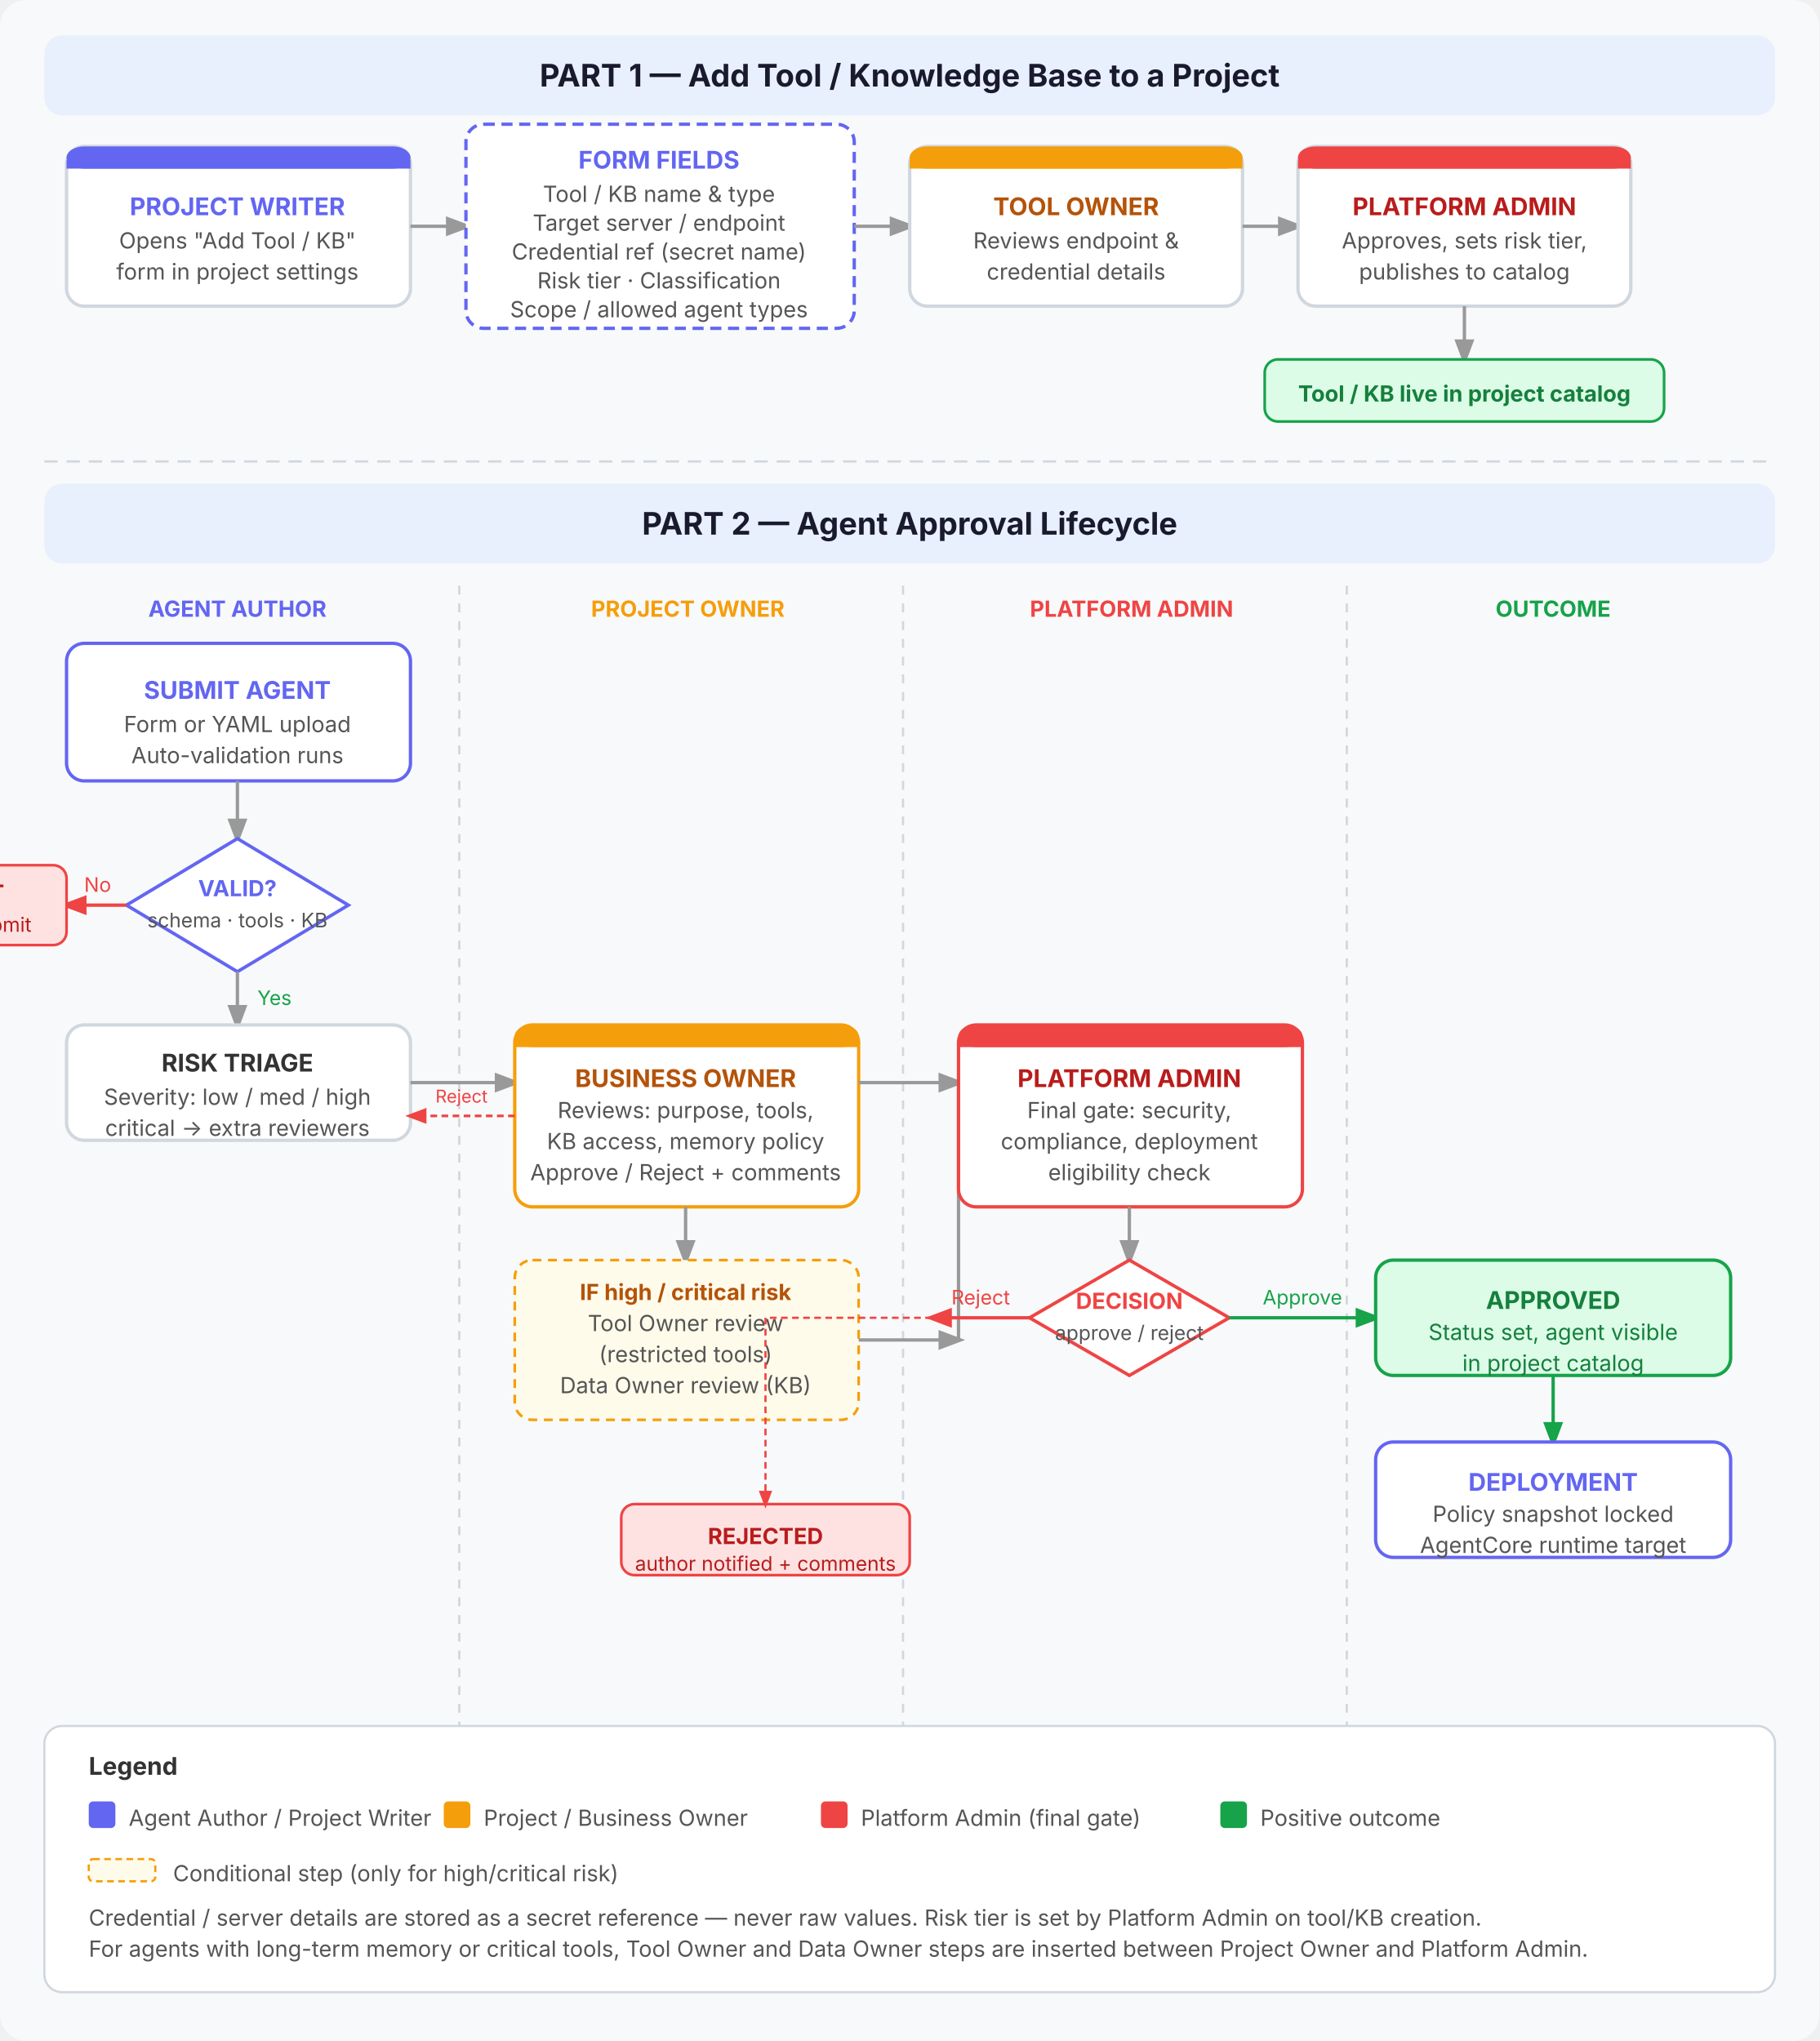
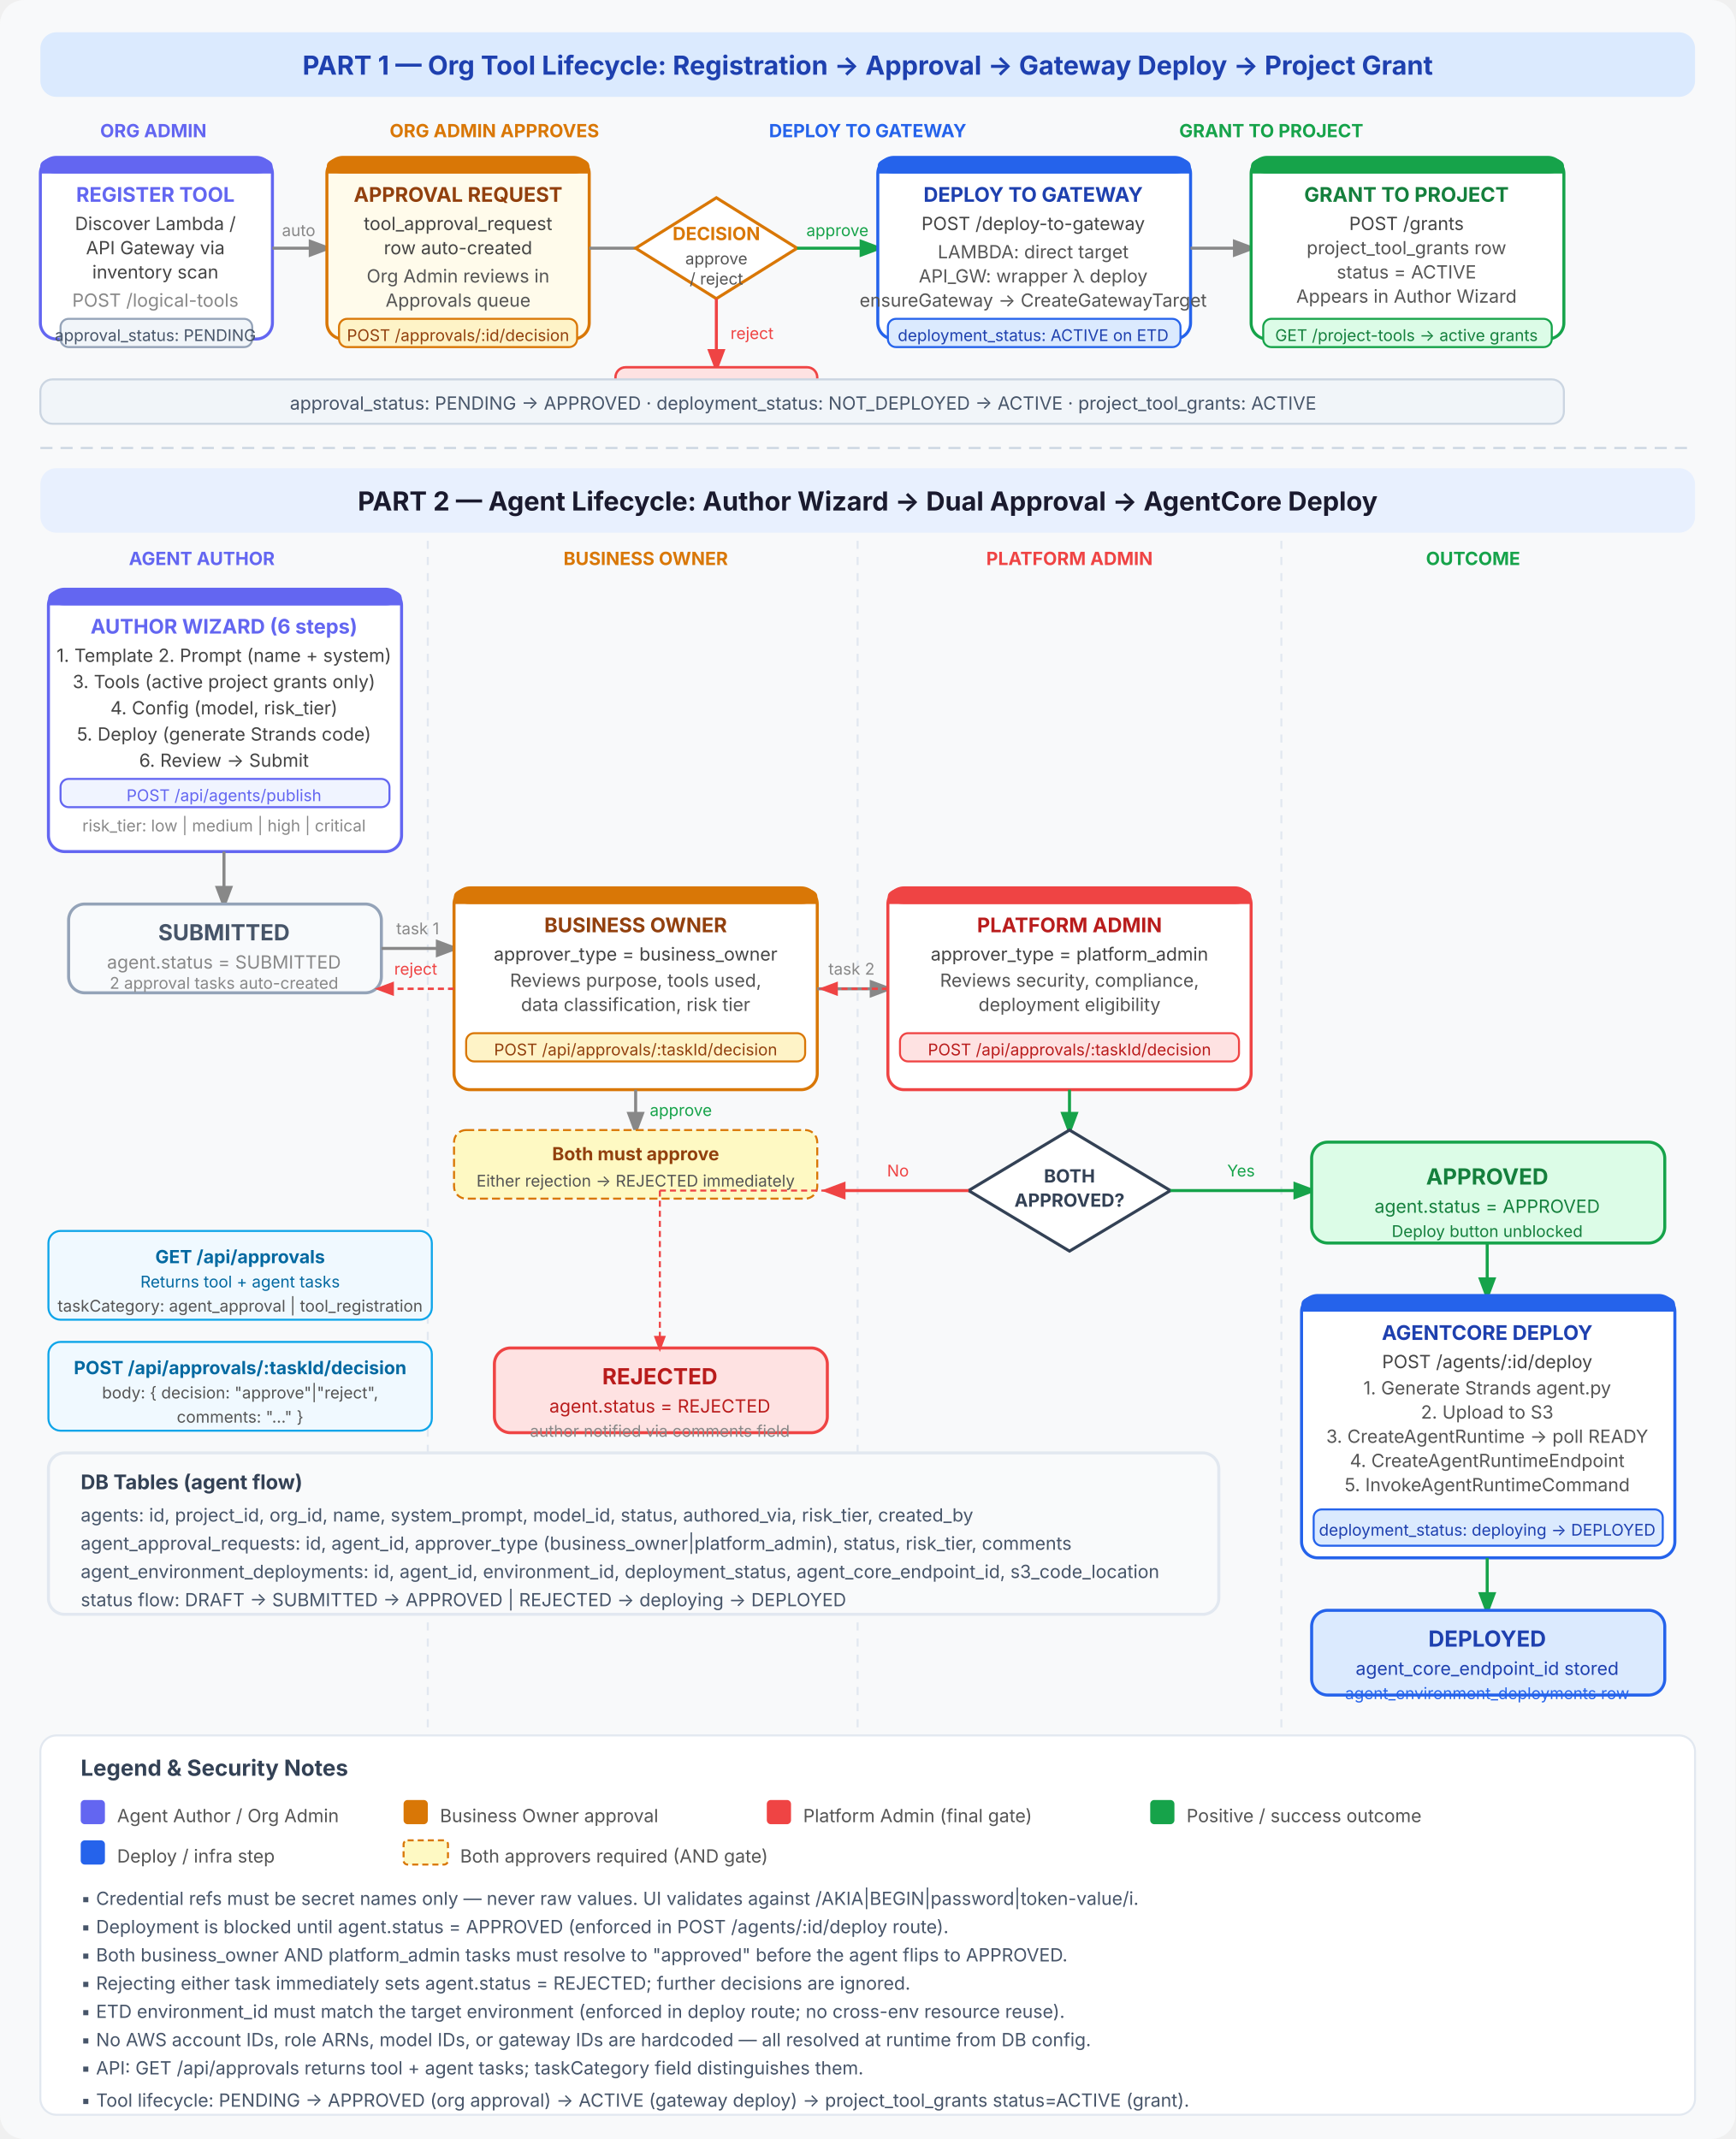
- <svg xmlns="http://www.w3.org/2000/svg" viewBox="0 0 820 920" role="img" font-family="system-ui, -apple-system, sans-serif">
-   <rect width="820" height="920" fill="#f8f9fa" rx="12" />
-   <rect x="20" y="16" width="780" height="36" rx="8" fill="#e8f0fe" />
-   <text x="410" y="39" text-anchor="middle" font-size="14" font-weight="700" fill="#1a1a2e">PART 1 — Add Tool / Knowledge Base to a Project</text>
-   <rect x="30" y="66" width="155" height="72" rx="8" fill="#fff" stroke="#d0d7de" stroke-width="1.5" />
-   <rect x="30" y="66" width="155" height="10" rx="8" fill="#6366f1" />
-   <rect x="30" y="72" width="155" height="4" fill="#6366f1" />
-   <text x="107" y="97" text-anchor="middle" font-size="11" font-weight="700" fill="#6366f1">PROJECT WRITER</text>
-   <text x="107" y="112" text-anchor="middle" font-size="10" fill="#555">Opens "Add Tool / KB"</text>
-   <text x="107" y="126" text-anchor="middle" font-size="10" fill="#555">form in project settings</text>
-   <line x1="185" y1="102" x2="210" y2="102" stroke="#999" stroke-width="1.5" marker-end="url(#arr)" />
-   <rect x="210" y="56" width="175" height="92" rx="8" fill="#fff" stroke="#6366f1" stroke-width="1.5" stroke-dasharray="5,3" />
-   <text x="297" y="76" text-anchor="middle" font-size="11" font-weight="700" fill="#6366f1">FORM FIELDS</text>
-   <text x="297" y="91" text-anchor="middle" font-size="10" fill="#555">Tool / KB name &amp; type</text>
-   <text x="297" y="104" text-anchor="middle" font-size="10" fill="#555">Target server / endpoint</text>
-   <text x="297" y="117" text-anchor="middle" font-size="10" fill="#555">Credential ref (secret name)</text>
-   <text x="297" y="130" text-anchor="middle" font-size="10" fill="#555">Risk tier  ·  Classification</text>
-   <text x="297" y="143" text-anchor="middle" font-size="10" fill="#555">Scope / allowed agent types</text>
-   <line x1="385" y1="102" x2="410" y2="102" stroke="#999" stroke-width="1.5" marker-end="url(#arr)" />
-   <rect x="410" y="66" width="150" height="72" rx="8" fill="#fff" stroke="#d0d7de" stroke-width="1.5" />
-   <rect x="410" y="66" width="150" height="10" rx="8" fill="#f59e0b" />
-   <rect x="410" y="72" width="150" height="4" fill="#f59e0b" />
-   <text x="485" y="97" text-anchor="middle" font-size="11" font-weight="700" fill="#b45309">TOOL OWNER</text>
-   <text x="485" y="112" text-anchor="middle" font-size="10" fill="#555">Reviews endpoint &amp;</text>
-   <text x="485" y="126" text-anchor="middle" font-size="10" fill="#555">credential details</text>
-   <line x1="560" y1="102" x2="585" y2="102" stroke="#999" stroke-width="1.5" marker-end="url(#arr)" />
-   <rect x="585" y="66" width="150" height="72" rx="8" fill="#fff" stroke="#d0d7de" stroke-width="1.5" />
-   <rect x="585" y="66" width="150" height="10" rx="8" fill="#ef4444" />
-   <rect x="585" y="72" width="150" height="4" fill="#ef4444" />
-   <text x="660" y="97" text-anchor="middle" font-size="11" font-weight="700" fill="#b91c1c">PLATFORM ADMIN</text>
-   <text x="660" y="112" text-anchor="middle" font-size="10" fill="#555">Approves, sets risk tier,</text>
-   <text x="660" y="126" text-anchor="middle" font-size="10" fill="#555">publishes to catalog</text>
-   <line x1="660" y1="138" x2="660" y2="162" stroke="#999" stroke-width="1.5" marker-end="url(#arr)" />
-   <rect x="570" y="162" width="180" height="28" rx="6" fill="#dcfce7" stroke="#16a34a" stroke-width="1.2" />
-   <text x="660" y="181" text-anchor="middle" font-size="10" font-weight="700" fill="#15803d">Tool / KB live in project catalog</text>
-   <line x1="20" y1="208" x2="800" y2="208" stroke="#d0d7de" stroke-width="1" stroke-dasharray="6,4" />
-   <rect x="20" y="218" width="780" height="36" rx="8" fill="#e8f0fe" />
-   <text x="410" y="241" text-anchor="middle" font-size="14" font-weight="700" fill="#1a1a2e">PART 2 — Agent Approval Lifecycle</text>
-   <text x="107" y="278" text-anchor="middle" font-size="10" font-weight="700" fill="#6366f1">AGENT AUTHOR</text>
-   <text x="310" y="278" text-anchor="middle" font-size="10" font-weight="700" fill="#f59e0b">PROJECT OWNER</text>
-   <text x="510" y="278" text-anchor="middle" font-size="10" font-weight="700" fill="#ef4444">PLATFORM ADMIN</text>
-   <text x="700" y="278" text-anchor="middle" font-size="10" font-weight="700" fill="#16a34a">OUTCOME</text>
-   <line x1="207" y1="264" x2="207" y2="870" stroke="#d0d7de" stroke-width="1" stroke-dasharray="4,4" />
-   <line x1="407" y1="264" x2="407" y2="870" stroke="#d0d7de" stroke-width="1" stroke-dasharray="4,4" />
-   <line x1="607" y1="264" x2="607" y2="870" stroke="#d0d7de" stroke-width="1" stroke-dasharray="4,4" />
-   <rect x="30" y="290" width="155" height="62" rx="8" fill="#fff" stroke="#6366f1" stroke-width="1.5" />
-   <text x="107" y="315" text-anchor="middle" font-size="11" font-weight="700" fill="#6366f1">SUBMIT AGENT</text>
-   <text x="107" y="330" text-anchor="middle" font-size="10" fill="#555">Form or YAML upload</text>
-   <text x="107" y="344" text-anchor="middle" font-size="10" fill="#555">Auto-validation runs</text>
-   <line x1="107" y1="352" x2="107" y2="378" stroke="#999" stroke-width="1.5" marker-end="url(#arr)" />
-   <polygon points="107,378 157,408 107,438 57,408" fill="#fff" stroke="#6366f1" stroke-width="1.5" />
-   <text x="107" y="404" text-anchor="middle" font-size="10" font-weight="700" fill="#6366f1">VALID?</text>
-   <text x="107" y="418" text-anchor="middle" font-size="9" fill="#555">schema · tools · KB</text>
-   <line x1="57" y1="408" x2="30" y2="408" stroke="#ef4444" stroke-width="1.5" marker-end="url(#arr-red)" />
-   <rect x="-60" y="390" width="90" height="36" rx="6" fill="#fee2e2" stroke="#ef4444" stroke-width="1.2" />
-   <text x="-15" y="406" text-anchor="middle" font-size="10" font-weight="700" fill="#b91c1c">DRAFT</text>
-   <text x="-15" y="420" text-anchor="middle" font-size="9" fill="#b91c1c">fix &amp; resubmit</text>
-   <text x="44" y="402" text-anchor="middle" font-size="9" fill="#ef4444">No</text>
-   <line x1="107" y1="438" x2="107" y2="462" stroke="#999" stroke-width="1.5" marker-end="url(#arr)" />
-   <text x="116" y="453" font-size="9" fill="#16a34a">Yes</text>
-   <rect x="30" y="462" width="155" height="52" rx="8" fill="#fff" stroke="#d0d7de" stroke-width="1.5" />
-   <text x="107" y="483" text-anchor="middle" font-size="11" font-weight="700" fill="#333">RISK TRIAGE</text>
-   <text x="107" y="498" text-anchor="middle" font-size="10" fill="#555">Severity: low / med / high</text>
-   <text x="107" y="512" text-anchor="middle" font-size="10" fill="#555">critical → extra reviewers</text>
-   <line x1="185" y1="488" x2="232" y2="488" stroke="#999" stroke-width="1.5" marker-end="url(#arr)" />
-   <rect x="232" y="462" width="155" height="82" rx="8" fill="#fff" stroke="#f59e0b" stroke-width="1.5" />
-   <rect x="232" y="462" width="155" height="10" rx="8" fill="#f59e0b" />
-   <rect x="232" y="468" width="155" height="4" fill="#f59e0b" />
-   <text x="309" y="490" text-anchor="middle" font-size="11" font-weight="700" fill="#b45309">BUSINESS OWNER</text>
-   <text x="309" y="504" text-anchor="middle" font-size="10" fill="#555">Reviews: purpose, tools,</text>
-   <text x="309" y="518" text-anchor="middle" font-size="10" fill="#555">KB access, memory policy</text>
-   <text x="309" y="532" text-anchor="middle" font-size="10" fill="#555">Approve / Reject + comments</text>
-   <line x1="309" y1="544" x2="309" y2="568" stroke="#999" stroke-width="1.5" marker-end="url(#arr)" />
-   <rect x="232" y="568" width="155" height="72" rx="8" fill="#fffbeb" stroke="#f59e0b" stroke-width="1.2" stroke-dasharray="4,3" />
-   <text x="309" y="586" text-anchor="middle" font-size="10" font-weight="700" fill="#b45309">IF high / critical risk</text>
-   <text x="309" y="600" text-anchor="middle" font-size="10" fill="#555">Tool Owner review</text>
-   <text x="309" y="614" text-anchor="middle" font-size="10" fill="#555">(restricted tools)</text>
-   <text x="309" y="628" text-anchor="middle" font-size="10" fill="#555">Data Owner review (KB)</text>
-   <line x1="387" y1="604" x2="432" y2="604" stroke="#999" stroke-width="1.5" marker-end="url(#arr)" />
-   <line x1="387" y1="488" x2="432" y2="488" stroke="#999" stroke-width="1.5" marker-end="url(#arr)" />
-   <line x1="432" y1="488" x2="432" y2="604" stroke="#999" stroke-width="1.5" />
-   <rect x="432" y="462" width="155" height="82" rx="8" fill="#fff" stroke="#ef4444" stroke-width="1.5" />
-   <rect x="432" y="462" width="155" height="10" rx="8" fill="#ef4444" />
-   <rect x="432" y="468" width="155" height="4" fill="#ef4444" />
-   <text x="509" y="490" text-anchor="middle" font-size="11" font-weight="700" fill="#b91c1c">PLATFORM ADMIN</text>
-   <text x="509" y="504" text-anchor="middle" font-size="10" fill="#555">Final gate: security,</text>
-   <text x="509" y="518" text-anchor="middle" font-size="10" fill="#555">compliance, deployment</text>
-   <text x="509" y="532" text-anchor="middle" font-size="10" fill="#555">eligibility check</text>
-   <line x1="509" y1="544" x2="509" y2="568" stroke="#999" stroke-width="1.5" marker-end="url(#arr)" />
-   <polygon points="509,568 554,594 509,620 464,594" fill="#fff" stroke="#ef4444" stroke-width="1.5" />
-   <text x="509" y="590" text-anchor="middle" font-size="10" font-weight="700" fill="#ef4444">DECISION</text>
-   <text x="509" y="604" text-anchor="middle" font-size="9" fill="#555">approve / reject</text>
-   <line x1="464" y1="594" x2="420" y2="594" stroke="#ef4444" stroke-width="1.5" marker-end="url(#arr-red)" />
-   <text x="442" y="588" text-anchor="middle" font-size="9" fill="#ef4444">Reject</text>
-   <rect x="280" y="678" width="130" height="32" rx="6" fill="#fee2e2" stroke="#ef4444" stroke-width="1.2" />
-   <text x="345" y="696" text-anchor="middle" font-size="10" font-weight="700" fill="#b91c1c">REJECTED</text>
-   <text x="345" y="708" text-anchor="middle" font-size="9" fill="#b91c1c">author notified + comments</text>
-   <line x1="420" y1="594" x2="345" y2="594" stroke="#ef4444" stroke-width="1" stroke-dasharray="3,2" />
-   <line x1="345" y1="594" x2="345" y2="678" stroke="#ef4444" stroke-width="1" stroke-dasharray="3,2" marker-end="url(#arr-red)" />
-   <line x1="554" y1="594" x2="620" y2="594" stroke="#16a34a" stroke-width="1.5" marker-end="url(#arr-green)" />
-   <text x="587" y="588" text-anchor="middle" font-size="9" fill="#16a34a">Approve</text>
-   <rect x="620" y="568" width="160" height="52" rx="8" fill="#dcfce7" stroke="#16a34a" stroke-width="1.5" />
-   <text x="700" y="590" text-anchor="middle" font-size="11" font-weight="700" fill="#15803d">APPROVED</text>
-   <text x="700" y="604" text-anchor="middle" font-size="10" fill="#15803d">Status set, agent visible</text>
-   <text x="700" y="618" text-anchor="middle" font-size="10" fill="#15803d">in project catalog</text>
-   <line x1="700" y1="620" x2="700" y2="650" stroke="#16a34a" stroke-width="1.5" marker-end="url(#arr-green)" />
-   <rect x="620" y="650" width="160" height="52" rx="8" fill="#fff" stroke="#6366f1" stroke-width="1.5" />
-   <text x="700" y="672" text-anchor="middle" font-size="11" font-weight="700" fill="#6366f1">DEPLOYMENT</text>
-   <text x="700" y="686" text-anchor="middle" font-size="10" fill="#555">Policy snapshot locked</text>
-   <text x="700" y="700" text-anchor="middle" font-size="10" fill="#555">AgentCore runtime target</text>
-   <line x1="232" y1="503" x2="185" y2="503" stroke="#ef4444" stroke-width="1.2" stroke-dasharray="3,2" marker-end="url(#arr-red)" />
-   <text x="208" y="497" text-anchor="middle" font-size="8" fill="#ef4444">Reject</text>
-   <rect x="20" y="778" width="780" height="120" rx="8" fill="#fff" stroke="#d0d7de" stroke-width="1" />
-   <text x="40" y="800" font-size="11" font-weight="700" fill="#333">Legend</text>
-   <rect x="40" y="812" width="12" height="12" rx="2" fill="#6366f1" />
-   <text x="58" y="823" font-size="10" fill="#555">Agent Author / Project Writer</text>
-   <rect x="200" y="812" width="12" height="12" rx="2" fill="#f59e0b" />
-   <text x="218" y="823" font-size="10" fill="#555">Project / Business Owner</text>
-   <rect x="370" y="812" width="12" height="12" rx="2" fill="#ef4444" />
-   <text x="388" y="823" font-size="10" fill="#555">Platform Admin (final gate)</text>
-   <rect x="550" y="812" width="12" height="12" rx="2" fill="#16a34a" />
-   <text x="568" y="823" font-size="10" fill="#555">Positive outcome</text>
-   <rect x="40" y="838" width="30" height="10" rx="2" fill="#fffbeb" stroke="#f59e0b" stroke-width="1" stroke-dasharray="3,2" />
-   <text x="78" y="848" font-size="10" fill="#555">Conditional step (only for high/critical risk)</text>
-   <text x="40" y="868" font-size="10" fill="#555">Credential / server details are stored as a secret reference — never raw values. Risk tier is set by Platform Admin on tool/KB creation.</text>
-   <text x="40" y="882" font-size="10" fill="#555">For agents with long-term memory or critical tools, Tool Owner and Data Owner steps are inserted between Project Owner and Platform Admin.</text>
+ <svg xmlns="http://www.w3.org/2000/svg" viewBox="0 0 860 1060" role="img" font-family="system-ui, -apple-system, sans-serif">
  <defs>
    <marker id="arr" markerWidth="8" markerHeight="8" refX="6" refY="3" orient="auto">
-       <path d="M0,0 L0,6 L8,3 z" fill="#999" />
+       <path d="M0,0 L0,6 L8,3 z" fill="#888" />
    </marker>
    <marker id="arr-red" markerWidth="8" markerHeight="8" refX="6" refY="3" orient="auto">
      <path d="M0,0 L0,6 L8,3 z" fill="#ef4444" />
    </marker>
    <marker id="arr-green" markerWidth="8" markerHeight="8" refX="6" refY="3" orient="auto">
      <path d="M0,0 L0,6 L8,3 z" fill="#16a34a" />
    </marker>
+     <marker id="arr-amber" markerWidth="8" markerHeight="8" refX="6" refY="3" orient="auto">
+       <path d="M0,0 L0,6 L8,3 z" fill="#d97706" />
+     </marker>
+     <marker id="arr-blue" markerWidth="8" markerHeight="8" refX="6" refY="3" orient="auto">
+       <path d="M0,0 L0,6 L8,3 z" fill="#2563eb" />
+     </marker>
  </defs>
+   <rect width="860" height="1060" fill="#f8f9fa" rx="12" />
+   <rect x="20" y="16" width="820" height="32" rx="8" fill="#dbeafe" />
+   <text x="430" y="37" text-anchor="middle" font-size="13" font-weight="700" fill="#1e40af">PART 1 — Org Tool Lifecycle: Registration → Approval → Gateway Deploy → Project Grant</text>
+   <text x="76" y="68" text-anchor="middle" font-size="9" font-weight="700" fill="#6366f1">ORG ADMIN</text>
+   <text x="245" y="68" text-anchor="middle" font-size="9" font-weight="700" fill="#d97706">ORG ADMIN APPROVES</text>
+   <text x="430" y="68" text-anchor="middle" font-size="9" font-weight="700" fill="#2563eb">DEPLOY TO GATEWAY</text>
+   <text x="630" y="68" text-anchor="middle" font-size="9" font-weight="700" fill="#16a34a">GRANT TO PROJECT</text>
+   <rect x="20" y="78" width="115" height="90" rx="8" fill="#fff" stroke="#6366f1" stroke-width="1.5" />
+   <rect x="20" y="78" width="115" height="8" rx="8" fill="#6366f1" />
+   <rect x="20" y="82" width="115" height="4" fill="#6366f1" />
+   <text x="77" y="100" text-anchor="middle" font-size="10" font-weight="700" fill="#6366f1">REGISTER TOOL</text>
+   <text x="77" y="114" text-anchor="middle" font-size="9" fill="#444">Discover Lambda /</text>
+   <text x="77" y="126" text-anchor="middle" font-size="9" fill="#444">API Gateway via</text>
+   <text x="77" y="138" text-anchor="middle" font-size="9" fill="#444">inventory scan</text>
+   <text x="77" y="152" text-anchor="middle" font-size="9" fill="#888">POST /logical-tools</text>
+   <rect x="30" y="158" width="95" height="14" rx="4" fill="#f1f5f9" stroke="#94a3b8" stroke-width="1" />
+   <text x="77" y="169" text-anchor="middle" font-size="8" fill="#475569">approval_status: PENDING</text>
+   <line x1="135" y1="123" x2="162" y2="123" stroke="#888" stroke-width="1.5" marker-end="url(#arr)" />
+   <text x="148" y="117" text-anchor="middle" font-size="8" fill="#888">auto</text>
+   <rect x="162" y="78" width="130" height="90" rx="8" fill="#fffbeb" stroke="#d97706" stroke-width="1.5" />
+   <rect x="162" y="78" width="130" height="8" rx="8" fill="#d97706" />
+   <rect x="162" y="82" width="130" height="4" fill="#d97706" />
+   <text x="227" y="100" text-anchor="middle" font-size="10" font-weight="700" fill="#92400e">APPROVAL REQUEST</text>
+   <text x="227" y="114" text-anchor="middle" font-size="9" fill="#444">tool_approval_request</text>
+   <text x="227" y="126" text-anchor="middle" font-size="9" fill="#444">row auto-created</text>
+   <text x="227" y="140" text-anchor="middle" font-size="9" fill="#555">Org Admin reviews in</text>
+   <text x="227" y="152" text-anchor="middle" font-size="9" fill="#555">Approvals queue</text>
+   <rect x="168" y="158" width="118" height="14" rx="4" fill="#fef3c7" stroke="#d97706" stroke-width="1" />
+   <text x="227" y="169" text-anchor="middle" font-size="8" fill="#92400e">POST /approvals/:id/decision</text>
+   <line x1="292" y1="123" x2="330" y2="123" stroke="#888" stroke-width="1.5" marker-end="url(#arr)" />
+   <polygon points="355,98 395,123 355,148 315,123" fill="#fff" stroke="#d97706" stroke-width="1.5" />
+   <text x="355" y="119" text-anchor="middle" font-size="9" font-weight="700" fill="#d97706">DECISION</text>
+   <text x="355" y="131" text-anchor="middle" font-size="8" fill="#555">approve</text>
+   <text x="355" y="141" text-anchor="middle" font-size="8" fill="#555">/ reject</text>
+   <line x1="355" y1="148" x2="355" y2="182" stroke="#ef4444" stroke-width="1.5" marker-end="url(#arr-red)" />
+   <text x="362" y="168" font-size="8" fill="#ef4444">reject</text>
+   <rect x="305" y="182" width="100" height="22" rx="5" fill="#fee2e2" stroke="#ef4444" stroke-width="1.2" />
+   <text x="355" y="197" text-anchor="middle" font-size="9" font-weight="700" fill="#b91c1c">REJECTED — stays PENDING</text>
+   <line x1="395" y1="123" x2="435" y2="123" stroke="#16a34a" stroke-width="1.5" marker-end="url(#arr-green)" />
+   <text x="415" y="117" text-anchor="middle" font-size="8" fill="#16a34a">approve</text>
+   <rect x="435" y="78" width="155" height="90" rx="8" fill="#fff" stroke="#2563eb" stroke-width="1.5" />
+   <rect x="435" y="78" width="155" height="8" rx="8" fill="#2563eb" />
+   <rect x="435" y="82" width="155" height="4" fill="#2563eb" />
+   <text x="512" y="100" text-anchor="middle" font-size="10" font-weight="700" fill="#1e40af">DEPLOY TO GATEWAY</text>
+   <text x="512" y="114" text-anchor="middle" font-size="9" fill="#444">POST /deploy-to-gateway</text>
+   <text x="512" y="128" text-anchor="middle" font-size="9" fill="#555">LAMBDA: direct target</text>
+   <text x="512" y="140" text-anchor="middle" font-size="9" fill="#555">API_GW: wrapper λ deploy</text>
+   <text x="512" y="152" text-anchor="middle" font-size="9" fill="#555">ensureGateway → CreateGatewayTarget</text>
+   <rect x="440" y="158" width="145" height="14" rx="4" fill="#dbeafe" stroke="#2563eb" stroke-width="1" />
+   <text x="512" y="169" text-anchor="middle" font-size="8" fill="#1e40af">deployment_status: ACTIVE on ETD</text>
+   <line x1="590" y1="123" x2="620" y2="123" stroke="#888" stroke-width="1.5" marker-end="url(#arr)" />
+   <rect x="620" y="78" width="155" height="90" rx="8" fill="#fff" stroke="#16a34a" stroke-width="1.5" />
+   <rect x="620" y="78" width="155" height="8" rx="8" fill="#16a34a" />
+   <rect x="620" y="82" width="155" height="4" fill="#16a34a" />
+   <text x="697" y="100" text-anchor="middle" font-size="10" font-weight="700" fill="#15803d">GRANT TO PROJECT</text>
+   <text x="697" y="114" text-anchor="middle" font-size="9" fill="#444">POST /grants</text>
+   <text x="697" y="126" text-anchor="middle" font-size="9" fill="#555">project_tool_grants row</text>
+   <text x="697" y="138" text-anchor="middle" font-size="9" fill="#555">status = ACTIVE</text>
+   <text x="697" y="150" text-anchor="middle" font-size="9" fill="#555">Appears in Author Wizard</text>
+   <rect x="626" y="158" width="143" height="14" rx="4" fill="#dcfce7" stroke="#16a34a" stroke-width="1" />
+   <text x="697" y="169" text-anchor="middle" font-size="8" fill="#15803d">GET /project-tools → active grants</text>
+   <rect x="20" y="188" width="755" height="22" rx="6" fill="#f1f5f9" stroke="#cbd5e1" stroke-width="1" />
+   <text x="398" y="203" text-anchor="middle" font-size="9" fill="#475569">approval_status:  PENDING  →  APPROVED  ·  deployment_status:  NOT_DEPLOYED  →  ACTIVE  ·  project_tool_grants:  ACTIVE</text>
+   <line x1="20" y1="222" x2="840" y2="222" stroke="#cbd5e1" stroke-width="1" stroke-dasharray="6,4" />
+   <rect x="20" y="232" width="820" height="32" rx="8" fill="#e8f0fe" />
+   <text x="430" y="253" text-anchor="middle" font-size="13" font-weight="700" fill="#1a1a2e">PART 2 — Agent Lifecycle: Author Wizard → Dual Approval → AgentCore Deploy</text>
+   <text x="100" y="280" text-anchor="middle" font-size="9" font-weight="700" fill="#6366f1">AGENT AUTHOR</text>
+   <text x="320" y="280" text-anchor="middle" font-size="9" font-weight="700" fill="#d97706">BUSINESS OWNER</text>
+   <text x="530" y="280" text-anchor="middle" font-size="9" font-weight="700" fill="#ef4444">PLATFORM ADMIN</text>
+   <text x="730" y="280" text-anchor="middle" font-size="9" font-weight="700" fill="#16a34a">OUTCOME</text>
+   <line x1="212" y1="268" x2="212" y2="890" stroke="#e2e8f0" stroke-width="1" stroke-dasharray="4,4" />
+   <line x1="425" y1="268" x2="425" y2="890" stroke="#e2e8f0" stroke-width="1" stroke-dasharray="4,4" />
+   <line x1="635" y1="268" x2="635" y2="890" stroke="#e2e8f0" stroke-width="1" stroke-dasharray="4,4" />
+   <rect x="24" y="292" width="175" height="130" rx="8" fill="#fff" stroke="#6366f1" stroke-width="1.5" />
+   <rect x="24" y="292" width="175" height="8" rx="8" fill="#6366f1" />
+   <rect x="24" y="296" width="175" height="4" fill="#6366f1" />
+   <text x="111" y="314" text-anchor="middle" font-size="10" font-weight="700" fill="#6366f1">AUTHOR WIZARD (6 steps)</text>
+   <text x="111" y="328" text-anchor="middle" font-size="9" fill="#444">1. Template  2. Prompt (name + system)</text>
+   <text x="111" y="341" text-anchor="middle" font-size="9" fill="#444">3. Tools (active project grants only)</text>
+   <text x="111" y="354" text-anchor="middle" font-size="9" fill="#444">4. Config (model, risk_tier)</text>
+   <text x="111" y="367" text-anchor="middle" font-size="9" fill="#444">5. Deploy (generate Strands code)</text>
+   <text x="111" y="380" text-anchor="middle" font-size="9" fill="#444">6. Review → Submit</text>
+   <rect x="30" y="386" width="163" height="14" rx="4" fill="#f0f4ff" stroke="#6366f1" stroke-width="1" />
+   <text x="111" y="397" text-anchor="middle" font-size="8" fill="#6366f1">POST /api/agents/publish</text>
+   <text x="111" y="412" text-anchor="middle" font-size="8" fill="#888">risk_tier: low | medium | high | critical</text>
+   <line x1="111" y1="422" x2="111" y2="448" stroke="#888" stroke-width="1.5" marker-end="url(#arr)" />
+   <rect x="34" y="448" width="155" height="44" rx="8" fill="#f8fafc" stroke="#94a3b8" stroke-width="1.5" />
+   <text x="111" y="466" text-anchor="middle" font-size="11" font-weight="700" fill="#475569">SUBMITTED</text>
+   <text x="111" y="480" text-anchor="middle" font-size="9" fill="#888">agent.status = SUBMITTED</text>
+   <text x="111" y="490" text-anchor="middle" font-size="8" fill="#888">2 approval tasks auto-created</text>
+   <line x1="189" y1="470" x2="225" y2="470" stroke="#888" stroke-width="1.5" marker-end="url(#arr)" />
+   <text x="207" y="463" text-anchor="middle" font-size="8" fill="#888">task 1</text>
+   <rect x="225" y="440" width="180" height="100" rx="8" fill="#fff" stroke="#d97706" stroke-width="1.5" />
+   <rect x="225" y="440" width="180" height="8" rx="8" fill="#d97706" />
+   <rect x="225" y="444" width="180" height="4" fill="#d97706" />
+   <text x="315" y="462" text-anchor="middle" font-size="10" font-weight="700" fill="#92400e">BUSINESS OWNER</text>
+   <text x="315" y="476" text-anchor="middle" font-size="9" fill="#444">approver_type = business_owner</text>
+   <text x="315" y="489" text-anchor="middle" font-size="9" fill="#555">Reviews purpose, tools used,</text>
+   <text x="315" y="501" text-anchor="middle" font-size="9" fill="#555">data classification, risk tier</text>
+   <rect x="231" y="512" width="168" height="14" rx="4" fill="#fef3c7" stroke="#d97706" stroke-width="1" />
+   <text x="315" y="523" text-anchor="middle" font-size="8" fill="#92400e">POST /api/approvals/:taskId/decision</text>
+   <line x1="225" y1="490" x2="188" y2="490" stroke="#ef4444" stroke-width="1.2" stroke-dasharray="3,2" marker-end="url(#arr-red)" />
+   <text x="206" y="483" text-anchor="middle" font-size="8" fill="#ef4444">reject</text>
+   <line x1="315" y1="540" x2="315" y2="560" stroke="#888" stroke-width="1.5" marker-end="url(#arr)" />
+   <text x="322" y="553" font-size="8" fill="#16a34a">approve</text>
+   <rect x="225" y="560" width="180" height="34" rx="6" fill="#fef9c3" stroke="#d97706" stroke-width="1" stroke-dasharray="4,2" />
+   <text x="315" y="575" text-anchor="middle" font-size="9" font-weight="700" fill="#92400e">Both must approve</text>
+   <text x="315" y="588" text-anchor="middle" font-size="8" fill="#555">Either rejection → REJECTED immediately</text>
+   <line x1="405" y1="490" x2="440" y2="490" stroke="#888" stroke-width="1.5" marker-end="url(#arr)" />
+   <text x="422" y="483" text-anchor="middle" font-size="8" fill="#888">task 2</text>
+   <rect x="440" y="440" width="180" height="100" rx="8" fill="#fff" stroke="#ef4444" stroke-width="1.5" />
+   <rect x="440" y="440" width="180" height="8" rx="8" fill="#ef4444" />
+   <rect x="440" y="444" width="180" height="4" fill="#ef4444" />
+   <text x="530" y="462" text-anchor="middle" font-size="10" font-weight="700" fill="#b91c1c">PLATFORM ADMIN</text>
+   <text x="530" y="476" text-anchor="middle" font-size="9" fill="#444">approver_type = platform_admin</text>
+   <text x="530" y="489" text-anchor="middle" font-size="9" fill="#555">Reviews security, compliance,</text>
+   <text x="530" y="501" text-anchor="middle" font-size="9" fill="#555">deployment eligibility</text>
+   <rect x="446" y="512" width="168" height="14" rx="4" fill="#fee2e2" stroke="#ef4444" stroke-width="1" />
+   <text x="530" y="523" text-anchor="middle" font-size="8" fill="#b91c1c">POST /api/approvals/:taskId/decision</text>
+   <line x1="440" y1="490" x2="408" y2="490" stroke="#ef4444" stroke-width="1.2" stroke-dasharray="3,2" marker-end="url(#arr-red)" />
+   <line x1="530" y1="540" x2="530" y2="560" stroke="#16a34a" stroke-width="1.5" marker-end="url(#arr-green)" />
+   <polygon points="530,560 580,590 530,620 480,590" fill="#fff" stroke="#334155" stroke-width="1.5" />
+   <text x="530" y="586" text-anchor="middle" font-size="9" font-weight="700" fill="#334155">BOTH</text>
+   <text x="530" y="598" text-anchor="middle" font-size="9" font-weight="700" fill="#334155">APPROVED?</text>
+   <line x1="480" y1="590" x2="410" y2="590" stroke="#ef4444" stroke-width="1.5" marker-end="url(#arr-red)" />
+   <text x="445" y="583" text-anchor="middle" font-size="8" fill="#ef4444">No</text>
+   <rect x="245" y="668" width="165" height="42" rx="8" fill="#fee2e2" stroke="#ef4444" stroke-width="1.5" />
+   <text x="327" y="686" text-anchor="middle" font-size="11" font-weight="700" fill="#b91c1c">REJECTED</text>
+   <text x="327" y="700" text-anchor="middle" font-size="9" fill="#b91c1c">agent.status = REJECTED</text>
+   <text x="327" y="712" text-anchor="middle" font-size="8" fill="#888">author notified via comments field</text>
+   <line x1="410" y1="590" x2="327" y2="590" stroke="#ef4444" stroke-width="1" stroke-dasharray="3,2" />
+   <line x1="327" y1="590" x2="327" y2="668" stroke="#ef4444" stroke-width="1" stroke-dasharray="3,2" marker-end="url(#arr-red)" />
+   <line x1="580" y1="590" x2="650" y2="590" stroke="#16a34a" stroke-width="1.5" marker-end="url(#arr-green)" />
+   <text x="615" y="583" text-anchor="middle" font-size="8" fill="#16a34a">Yes</text>
+   <rect x="650" y="566" width="175" height="50" rx="8" fill="#dcfce7" stroke="#16a34a" stroke-width="1.5" />
+   <text x="737" y="587" text-anchor="middle" font-size="11" font-weight="700" fill="#15803d">APPROVED</text>
+   <text x="737" y="601" text-anchor="middle" font-size="9" fill="#15803d">agent.status = APPROVED</text>
+   <text x="737" y="613" text-anchor="middle" font-size="8" fill="#15803d">Deploy button unblocked</text>
+   <line x1="737" y1="616" x2="737" y2="642" stroke="#16a34a" stroke-width="1.5" marker-end="url(#arr-green)" />
+   <rect x="645" y="642" width="185" height="130" rx="8" fill="#fff" stroke="#2563eb" stroke-width="1.5" />
+   <rect x="645" y="642" width="185" height="8" rx="8" fill="#2563eb" />
+   <rect x="645" y="646" width="185" height="4" fill="#2563eb" />
+   <text x="737" y="664" text-anchor="middle" font-size="10" font-weight="700" fill="#1e40af">AGENTCORE DEPLOY</text>
+   <text x="737" y="678" text-anchor="middle" font-size="9" fill="#444">POST /agents/:id/deploy</text>
+   <text x="737" y="691" text-anchor="middle" font-size="9" fill="#555">1. Generate Strands agent.py</text>
+   <text x="737" y="703" text-anchor="middle" font-size="9" fill="#555">2. Upload to S3</text>
+   <text x="737" y="715" text-anchor="middle" font-size="9" fill="#555">3. CreateAgentRuntime → poll READY</text>
+   <text x="737" y="727" text-anchor="middle" font-size="9" fill="#555">4. CreateAgentRuntimeEndpoint</text>
+   <text x="737" y="739" text-anchor="middle" font-size="9" fill="#555">5. InvokeAgentRuntimeCommand</text>
+   <rect x="651" y="748" width="173" height="18" rx="4" fill="#dbeafe" stroke="#2563eb" stroke-width="1" />
+   <text x="737" y="761" text-anchor="middle" font-size="8" fill="#1e40af">deployment_status: deploying → DEPLOYED</text>
+   <line x1="737" y1="772" x2="737" y2="798" stroke="#16a34a" stroke-width="1.5" marker-end="url(#arr-green)" />
+   <rect x="650" y="798" width="175" height="42" rx="8" fill="#dbeafe" stroke="#2563eb" stroke-width="1.5" />
+   <text x="737" y="816" text-anchor="middle" font-size="11" font-weight="700" fill="#1e40af">DEPLOYED</text>
+   <text x="737" y="830" text-anchor="middle" font-size="9" fill="#1e40af">agent_core_endpoint_id stored</text>
+   <text x="737" y="842" text-anchor="middle" font-size="8" fill="#2563eb">agent_environment_deployments row</text>
+   <rect x="24" y="610" width="190" height="44" rx="6" fill="#f0f9ff" stroke="#0ea5e9" stroke-width="1" />
+   <text x="119" y="626" text-anchor="middle" font-size="9" font-weight="700" fill="#0369a1">GET /api/approvals</text>
+   <text x="119" y="638" text-anchor="middle" font-size="8" fill="#0369a1">Returns tool + agent tasks</text>
+   <text x="119" y="650" text-anchor="middle" font-size="8" fill="#555">taskCategory: agent_approval | tool_registration</text>
+   <rect x="24" y="665" width="190" height="44" rx="6" fill="#f0f9ff" stroke="#0ea5e9" stroke-width="1" />
+   <text x="119" y="681" text-anchor="middle" font-size="9" font-weight="700" fill="#0369a1">POST /api/approvals/:taskId/decision</text>
+   <text x="119" y="693" text-anchor="middle" font-size="8" fill="#555">body: { decision: "approve"|"reject",</text>
+   <text x="119" y="705" text-anchor="middle" font-size="8" fill="#555">        comments: "..." }</text>
+   <rect x="24" y="720" width="580" height="80" rx="8" fill="#f9fafb" stroke="#e2e8f0" stroke-width="1.5" />
+   <text x="40" y="738" font-size="10" font-weight="700" fill="#334155">DB Tables (agent flow)</text>
+   <text x="40" y="754" font-size="9" fill="#475569">agents: id, project_id, org_id, name, system_prompt, model_id, status, authored_via, risk_tier, created_by</text>
+   <text x="40" y="768" font-size="9" fill="#475569">agent_approval_requests: id, agent_id, approver_type (business_owner|platform_admin), status, risk_tier, comments</text>
+   <text x="40" y="782" font-size="9" fill="#475569">agent_environment_deployments: id, agent_id, environment_id, deployment_status, agent_core_endpoint_id, s3_code_location</text>
+   <text x="40" y="796" font-size="9" fill="#475569">status flow: DRAFT → SUBMITTED → APPROVED | REJECTED → deploying → DEPLOYED</text>
+   <rect x="20" y="860" width="820" height="188" rx="8" fill="#fff" stroke="#e2e8f0" stroke-width="1" />
+   <text x="40" y="880" font-size="11" font-weight="700" fill="#334155">Legend &amp; Security Notes</text>
+   <rect x="40" y="892" width="12" height="12" rx="2" fill="#6366f1" />
+   <text x="58" y="903" font-size="9" fill="#555">Agent Author / Org Admin</text>
+   <rect x="200" y="892" width="12" height="12" rx="2" fill="#d97706" />
+   <text x="218" y="903" font-size="9" fill="#555">Business Owner approval</text>
+   <rect x="380" y="892" width="12" height="12" rx="2" fill="#ef4444" />
+   <text x="398" y="903" font-size="9" fill="#555">Platform Admin (final gate)</text>
+   <rect x="570" y="892" width="12" height="12" rx="2" fill="#16a34a" />
+   <text x="588" y="903" font-size="9" fill="#555">Positive / success outcome</text>
+   <rect x="40" y="912" width="12" height="12" rx="2" fill="#2563eb" />
+   <text x="58" y="923" font-size="9" fill="#555">Deploy / infra step</text>
+   <rect x="200" y="912" width="22" height="12" rx="2" fill="#fef9c3" stroke="#d97706" stroke-width="1" stroke-dasharray="3,2" />
+   <text x="228" y="923" font-size="9" fill="#555">Both approvers required (AND gate)</text>
+   <text x="40" y="944" font-size="9" fill="#475569">▪  Credential refs must be secret names only — never raw values. UI validates against /AKIA|BEGIN|password|token-value/i.</text>
+   <text x="40" y="958" font-size="9" fill="#475569">▪  Deployment is blocked until agent.status = APPROVED (enforced in POST /agents/:id/deploy route).</text>
+   <text x="40" y="972" font-size="9" fill="#475569">▪  Both business_owner AND platform_admin tasks must resolve to "approved" before the agent flips to APPROVED.</text>
+   <text x="40" y="986" font-size="9" fill="#475569">▪  Rejecting either task immediately sets agent.status = REJECTED; further decisions are ignored.</text>
+   <text x="40" y="1000" font-size="9" fill="#475569">▪  ETD environment_id must match the target environment (enforced in deploy route; no cross-env resource reuse).</text>
+   <text x="40" y="1014" font-size="9" fill="#475569">▪  No AWS account IDs, role ARNs, model IDs, or gateway IDs are hardcoded — all resolved at runtime from DB config.</text>
+   <text x="40" y="1028" font-size="9" fill="#475569">▪  API: GET /api/approvals returns tool + agent tasks; taskCategory field distinguishes them.</text>
+   <text x="40" y="1044" font-size="9" fill="#475569">▪  Tool lifecycle: PENDING → APPROVED (org approval) → ACTIVE (gateway deploy) → project_tool_grants status=ACTIVE (grant).</text>
</svg>
